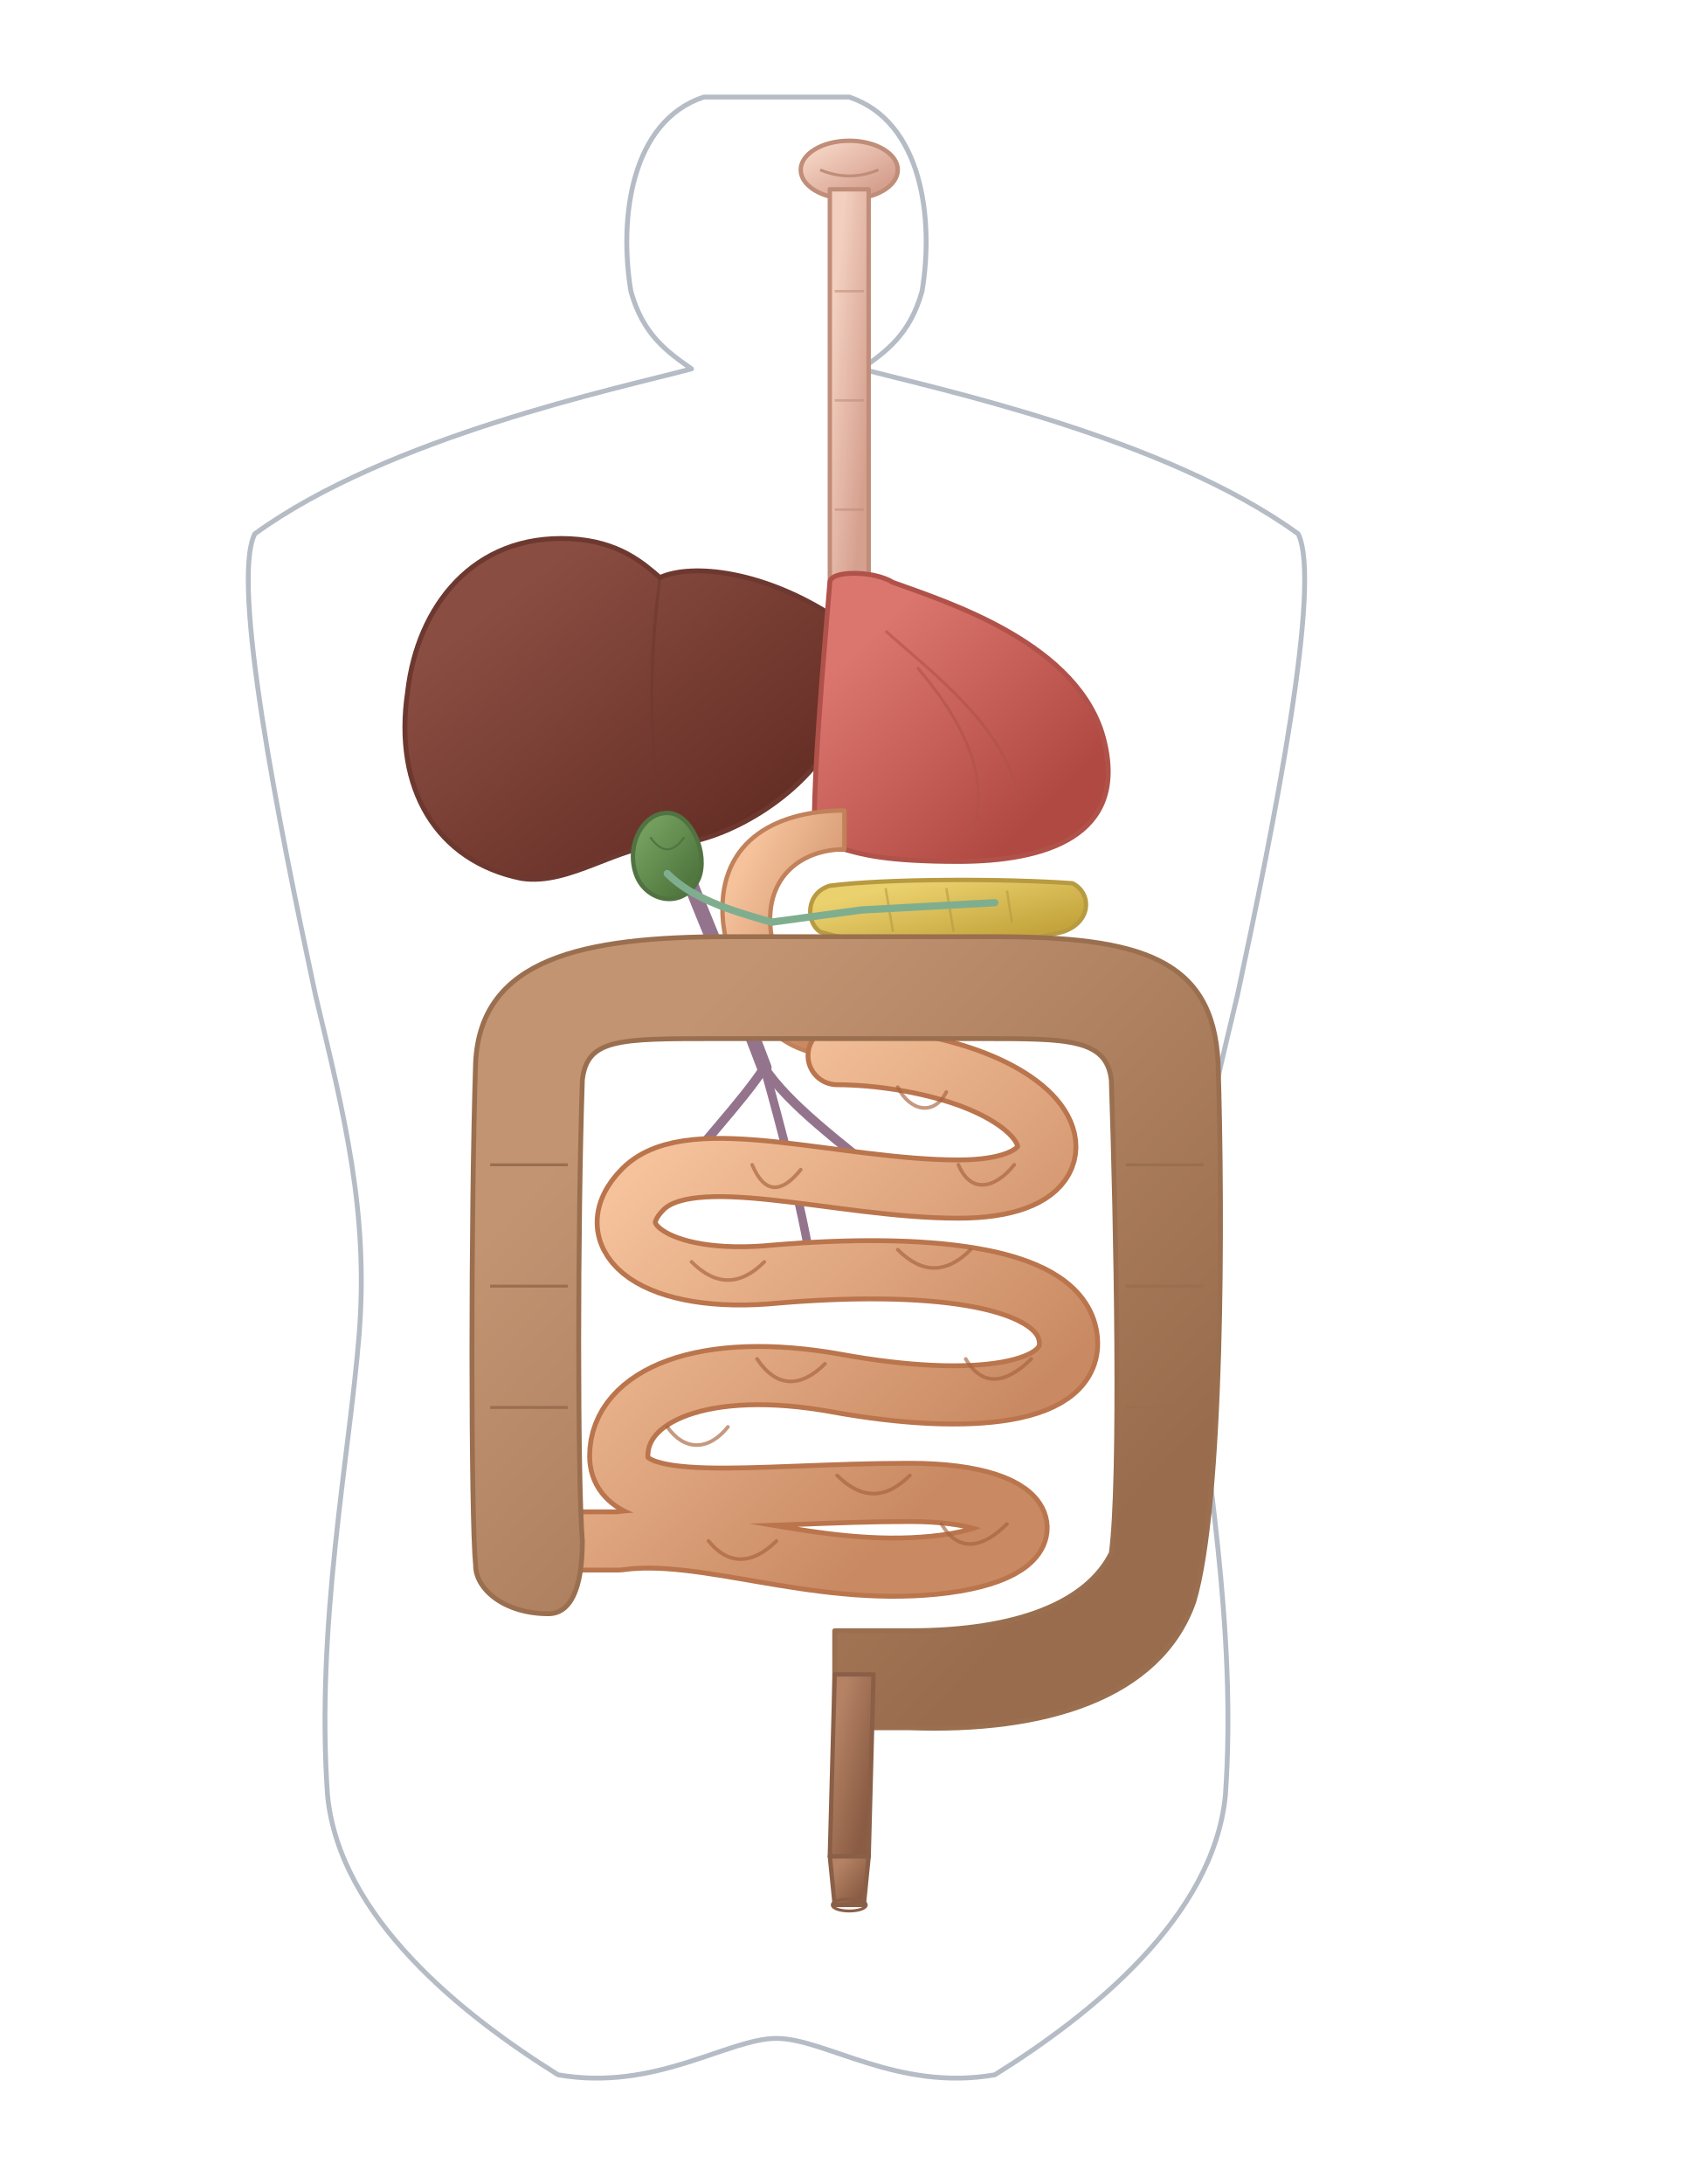
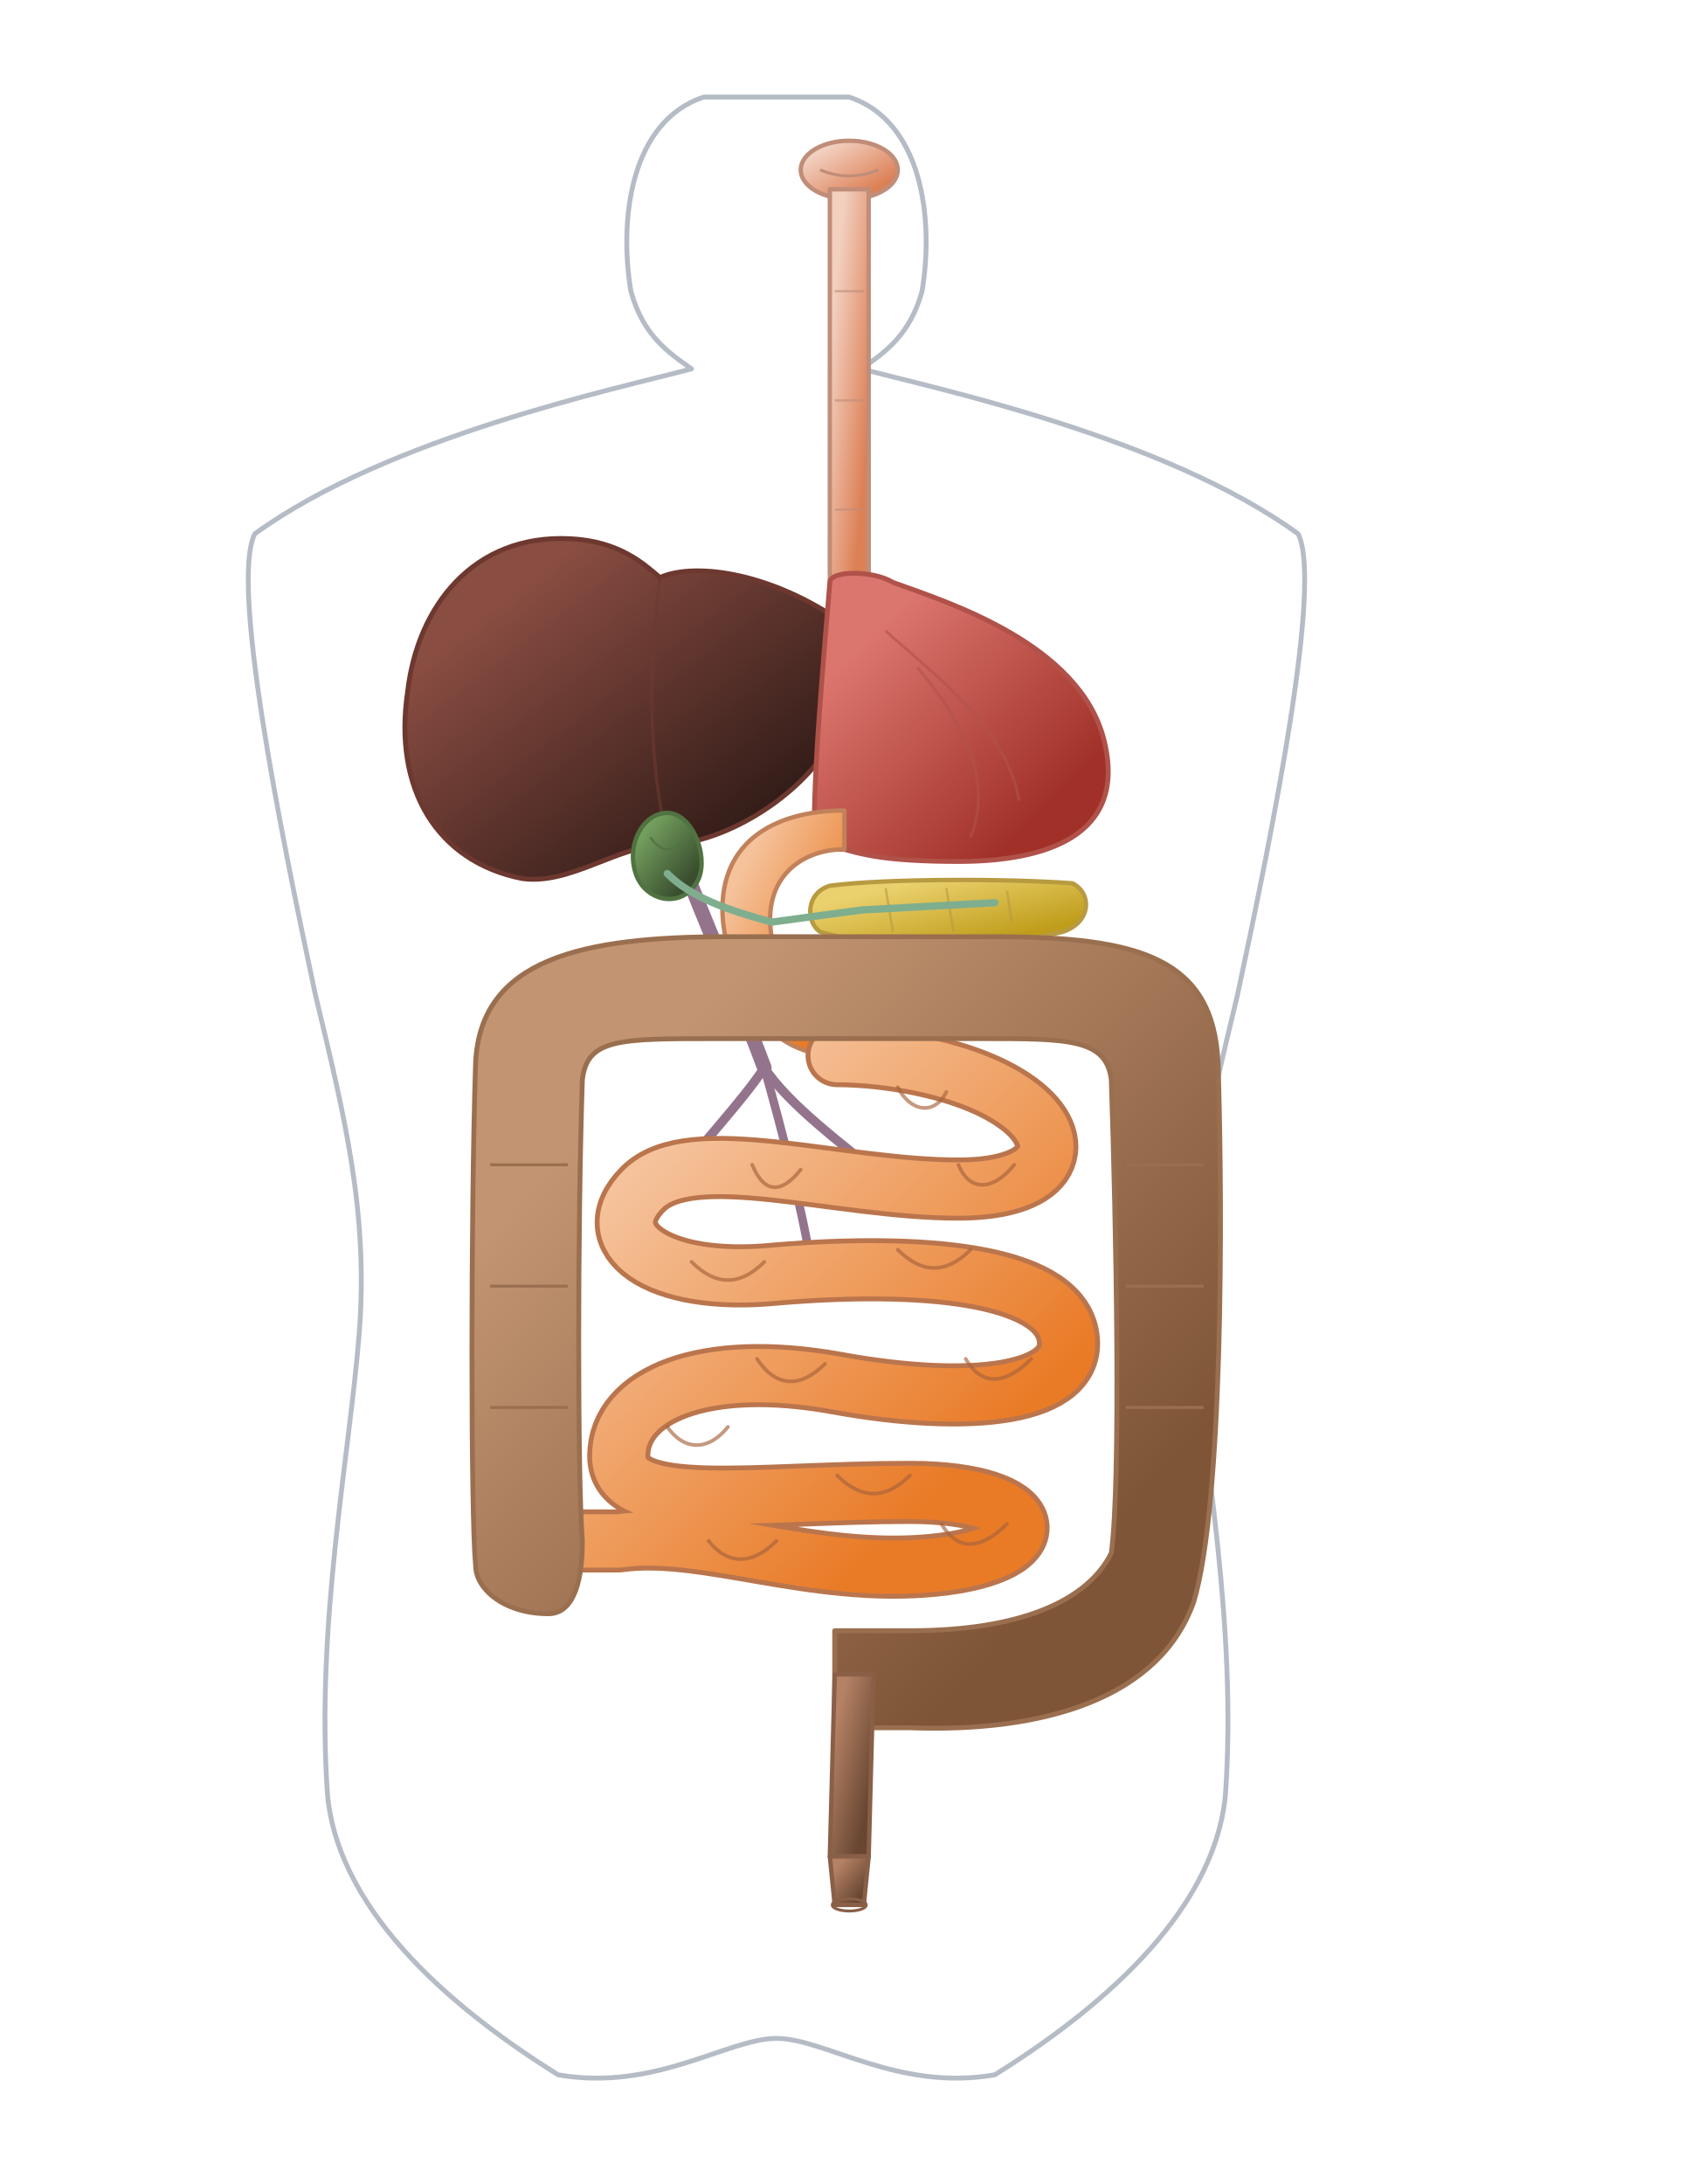
<svg xmlns="http://www.w3.org/2000/svg" viewBox="0 0 700 900" width="700" height="900">
  <defs>
    <linearGradient id="digestMouth" x1="20%" y1="20%" x2="80%" y2="80%">
      <stop offset="0%" stop-color="#f2cfbf" />
-       <stop offset="100%" stop-color="#d6a08f" />
+       <stop offset="100%" stop-color="#dc8055" />
    </linearGradient>
    <linearGradient id="digestStomach" x1="20%" y1="20%" x2="80%" y2="80%">
      <stop offset="0%" stop-color="#db766e" />
-       <stop offset="100%" stop-color="#b04941" />
+       <stop offset="100%" stop-color="#a13128" />
    </linearGradient>
    <linearGradient id="digestLiver" x1="20%" y1="20%" x2="80%" y2="80%">
      <stop offset="0%" stop-color="#8a4d42" />
-       <stop offset="100%" stop-color="#662f26" />
+       <stop offset="100%" stop-color="#341d19" />
    </linearGradient>
    <linearGradient id="digestGall" x1="20%" y1="20%" x2="80%" y2="80%">
      <stop offset="0%" stop-color="#739e5e" />
-       <stop offset="100%" stop-color="#51783f" />
+       <stop offset="100%" stop-color="#394e2e" />
    </linearGradient>
    <linearGradient id="digestPancreas" x1="20%" y1="20%" x2="80%" y2="80%">
      <stop offset="0%" stop-color="#ebd16e" />
-       <stop offset="100%" stop-color="#c4a53d" />
+       <stop offset="100%" stop-color="#bf9d1a" />
    </linearGradient>
    <linearGradient id="digestSmall" x1="20%" y1="20%" x2="80%" y2="80%">
      <stop offset="0%" stop-color="#f5c29b" />
-       <stop offset="100%" stop-color="#c98a63" />
+       <stop offset="100%" stop-color="#e97b27" />
    </linearGradient>
    <linearGradient id="digestLarge" x1="20%" y1="20%" x2="80%" y2="80%">
      <stop offset="0%" stop-color="#c29472" />
-       <stop offset="100%" stop-color="#996c4d" />
+       <stop offset="100%" stop-color="#7e5537" />
    </linearGradient>
    <linearGradient id="digestRectum" x1="20%" y1="20%" x2="80%" y2="80%">
      <stop offset="0%" stop-color="#b58265" />
-       <stop offset="100%" stop-color="#8a5c43" />
+       <stop offset="100%" stop-color="#684632" />
    </linearGradient>
  </defs>
  <path id="bodyOutline" d="     M 350 40     C 380 50, 385 90, 380 120     C 375 138, 365 145, 355 152     C 385 160, 480 180, 535 220     C 545 240, 525 340, 510 410     C 498 460, 488 500, 492 550     C 496 600, 510 670, 505 740     C 500 790, 450 830, 410 855     C 370 862, 340 840, 320 840     C 300 840, 270 862, 230 855     C 190 830, 140 790, 135 740     C 130 670, 144 600, 148 550     C 152 500, 142 460, 130 410     C 115 340,  95 240, 105 220     C 160 180, 255 160, 285 152     C 275 145, 265 138, 260 120     C 255 90, 260 50, 290 40 Z" fill="none" stroke="#5b6a80" stroke-width="2" stroke-linejoin="round" stroke-linecap="round" opacity="0.45" />
  <g id="portalVein" fill="none" stroke="#8f6d86" stroke-linecap="round" stroke-linejoin="round" opacity="0.95">
    <path d="M 315 440 C 300 400, 285 368, 275 338" stroke-width="6.0" />
    <path d="M 370 490 C 345 470, 325 455, 315 440" stroke-width="3.8" />
    <path d="M 275 490 C 290 470, 305 455, 315 440" stroke-width="3.8" />
    <path d="M 335 525 C 330 495, 322 465, 315 440" stroke-width="3.5" />
  </g>
  <g id="liver">
    <path d="M 272 238 C 285 232, 315 235, 345 255 C 352 265, 350 285, 340 310 C 325 332, 295 348, 275 348 C 255 348, 235 365, 215 362 C 180 355, 162 325, 168 285 C 172 250, 195 220, 235 222 C 255 223, 265 232, 272 238 Z" fill="url(#digestLiver)" stroke="#6d382f" stroke-width="2" stroke-linejoin="round" />
    <path d="M 272 238 C 268 268, 266 308, 275 346" fill="none" stroke="#6d382f" stroke-width="1.3" opacity="0.6" />
  </g>
  <g id="gallbladder">
    <path d="       M 275 335       C 265 335, 258 348, 262 360       C 266 372, 282 375, 288 362       C 292 352, 285 335, 275 335 Z" fill="url(#digestGall)" stroke="#517341" stroke-width="1.8" stroke-linejoin="round" />
    <path d="M 268 345 Q 275 355 282 345" fill="none" stroke="#517341" stroke-width="0.8" />
  </g>
  <g id="mouth">
    <ellipse cx="350" cy="70" rx="20" ry="12" fill="url(#digestMouth)" stroke="#c08d79" stroke-width="1.8" />
    <path d="M 338 70 Q 350 75 362 70" fill="none" stroke="#c08d79" stroke-width="1.2" />
  </g>
  <g id="esophagus">
    <path d="       M 342 78 L 358 78       L 358 245 L 342 245 Z" fill="url(#digestMouth)" stroke="#c08d79" stroke-width="1.8" stroke-linejoin="round" />
    <line x1="344" y1="120" x2="356" y2="120" stroke="#c08d79" stroke-width="1" opacity="0.6" />
    <line x1="344" y1="165" x2="356" y2="165" stroke="#c08d79" stroke-width="1" opacity="0.6" />
    <line x1="344" y1="210" x2="356" y2="210" stroke="#c08d79" stroke-width="1" opacity="0.6" />
  </g>
  <g id="stomach">
    <path d="       M 342 240       C 342 235, 360 235, 368 240       C 390 248, 445 265, 455 305       C 465 345, 430 355, 395 355       C 365 355, 355 352, 348 350       L 336 350       C 334 330, 340 265, 342 240 Z" fill="url(#digestStomach)" stroke="#b0524a" stroke-width="2" stroke-linejoin="round" />
    <path d="M 365 260 C 385 278, 415 300, 420 330" fill="none" stroke="#b0524a" stroke-width="1.2" opacity="0.6" />
    <path d="M 378 275 C 395 295, 410 320, 400 345" fill="none" stroke="#b0524a" stroke-width="1.2" opacity="0.6" />
  </g>
  <g id="pancreas">
    <path d="       M 342 365       C 365 362, 415 362, 442 364       C 450 368, 450 380, 438 384       C 405 392, 365 392, 338 384       C 332 380, 332 368, 342 365 Z" fill="url(#digestPancreas)" stroke="#b89a41" stroke-width="1.8" stroke-linejoin="round" />
    <path d="M 365 366 L 368 384 M 390 366 L 393 384 M 415 367 L 417 380" fill="none" stroke="#b89a41" stroke-width="1" opacity="0.6" />
  </g>
  <g id="duodenum">
    <path d="       M 348 350       C 330 350, 314 362, 318 386       C 322 410, 332 422, 345 422       L 345 435       C 318 435, 302 412, 298 380       C 295 348, 318 334, 348 334 Z" fill="url(#digestSmall)" stroke="#c1815a" stroke-width="1.8" stroke-linejoin="round" />
  </g>
  <g id="ducts" fill="none" stroke="#7fae8f" stroke-width="3" stroke-linecap="round" stroke-linejoin="round">
    <path id="bileDuct" d="M 275 360 C 285 370, 300 375, 318 380" />
    <path id="pancreaticDuct" d="M 410 372 L 355 375 L 318 380" />
  </g>
  <g id="smallIntestine">
    <path d="M 345 435 C 365 435, 400 440, 420 455 C 440 470, 435 490, 395 490 C 345 490, 285 470, 265 490 C 245 510, 270 530, 320 525 C 380 520, 435 525, 440 550 C 445 575, 400 580, 345 570 C 290 560, 255 575, 255 600 C 255 625, 310 615, 375 615 C 430 615, 435 640, 385 645 C 335 650, 290 630, 255 635 L 226 635" fill="none" stroke="#ba754d" stroke-width="26" stroke-linecap="round" stroke-linejoin="round" />
    <path d="M 345 435 C 365 435, 400 440, 420 455 C 440 470, 435 490, 395 490 C 345 490, 285 470, 265 490 C 245 510, 270 530, 320 525 C 380 520, 435 525, 440 550 C 445 575, 400 580, 345 570 C 290 560, 255 575, 255 600 C 255 625, 310 615, 375 615 C 430 615, 435 640, 385 645 C 335 650, 290 630, 255 635 L 226 635" fill="none" stroke="url(#digestSmall)" stroke-width="22" stroke-linecap="round" stroke-linejoin="round" />
    <path d="       M 370 448 C 375 458, 385 460, 390 450       M 418 480 C 410 490, 400 492, 395 480       M 330 482 C 322 492, 315 492, 310 480       M 285 520 C 295 530, 305 530, 315 520       M 370 515 C 380 525, 390 525, 400 515       M 425 560 C 415 570, 405 572, 398 560       M 340 562 C 330 572, 320 572, 312 560       M 275 588 C 282 598, 292 598, 300 588       M 345 608 C 355 618, 365 618, 375 608       M 415 628 C 405 638, 395 640, 388 628       M 320 635 C 310 645, 300 645, 292 635     " fill="none" stroke="#a6633c" stroke-width="1.5" stroke-linecap="round" opacity="0.65" />
  </g>
  <g id="largeIntestine">
    <path d="       M 196 645       C 194 625, 194 500, 196 438       C 198 395, 240 386, 300 386       L 410 386       C 470 386, 500 395, 502 438       C 504 500, 504 620, 492 660       C 478 700, 430 714, 375 712       L 344 712       L 344 672       L 375 672       C 420 672, 448 660, 458 640       C 462 610, 460 505, 458 445       C 456 428, 440 428, 405 428       L 295 428       C 255 428, 242 428, 240 445       C 238 505, 238 610, 240 635       C 240 655, 235 665, 226 665       C 208 665, 196 655, 196 645 Z" fill="url(#digestLarge)" stroke="#9a6f4f" stroke-width="2" stroke-linejoin="round" />
    <line x1="202" y1="480" x2="234" y2="480" stroke="#9a6f4f" stroke-width="1.2" />
    <line x1="202" y1="530" x2="234" y2="530" stroke="#9a6f4f" stroke-width="1.2" />
    <line x1="202" y1="580" x2="234" y2="580" stroke="#9a6f4f" stroke-width="1.2" />
    <line x1="464" y1="480" x2="496" y2="480" stroke="#9a6f4f" stroke-width="1.2" />
    <line x1="464" y1="530" x2="496" y2="530" stroke="#9a6f4f" stroke-width="1.2" />
    <line x1="464" y1="580" x2="496" y2="580" stroke="#9a6f4f" stroke-width="1.2" />
  </g>
  <g id="rectum">
    <path d="       M 360 690       L 358 765       L 342 765       L 344 690 Z" fill="url(#digestRectum)" stroke="#8a5f47" stroke-width="1.8" stroke-linejoin="round" />
  </g>
  <g id="anus">
    <path d="       M 342 765 L 358 765       L 356 785 L 344 785 Z" fill="url(#digestRectum)" stroke="#8a5f47" stroke-width="1.8" stroke-linejoin="round" />
    <ellipse cx="350" cy="785" rx="7" ry="2.5" fill="none" stroke="#8a5f47" stroke-width="1.2" />
  </g>
</svg>
